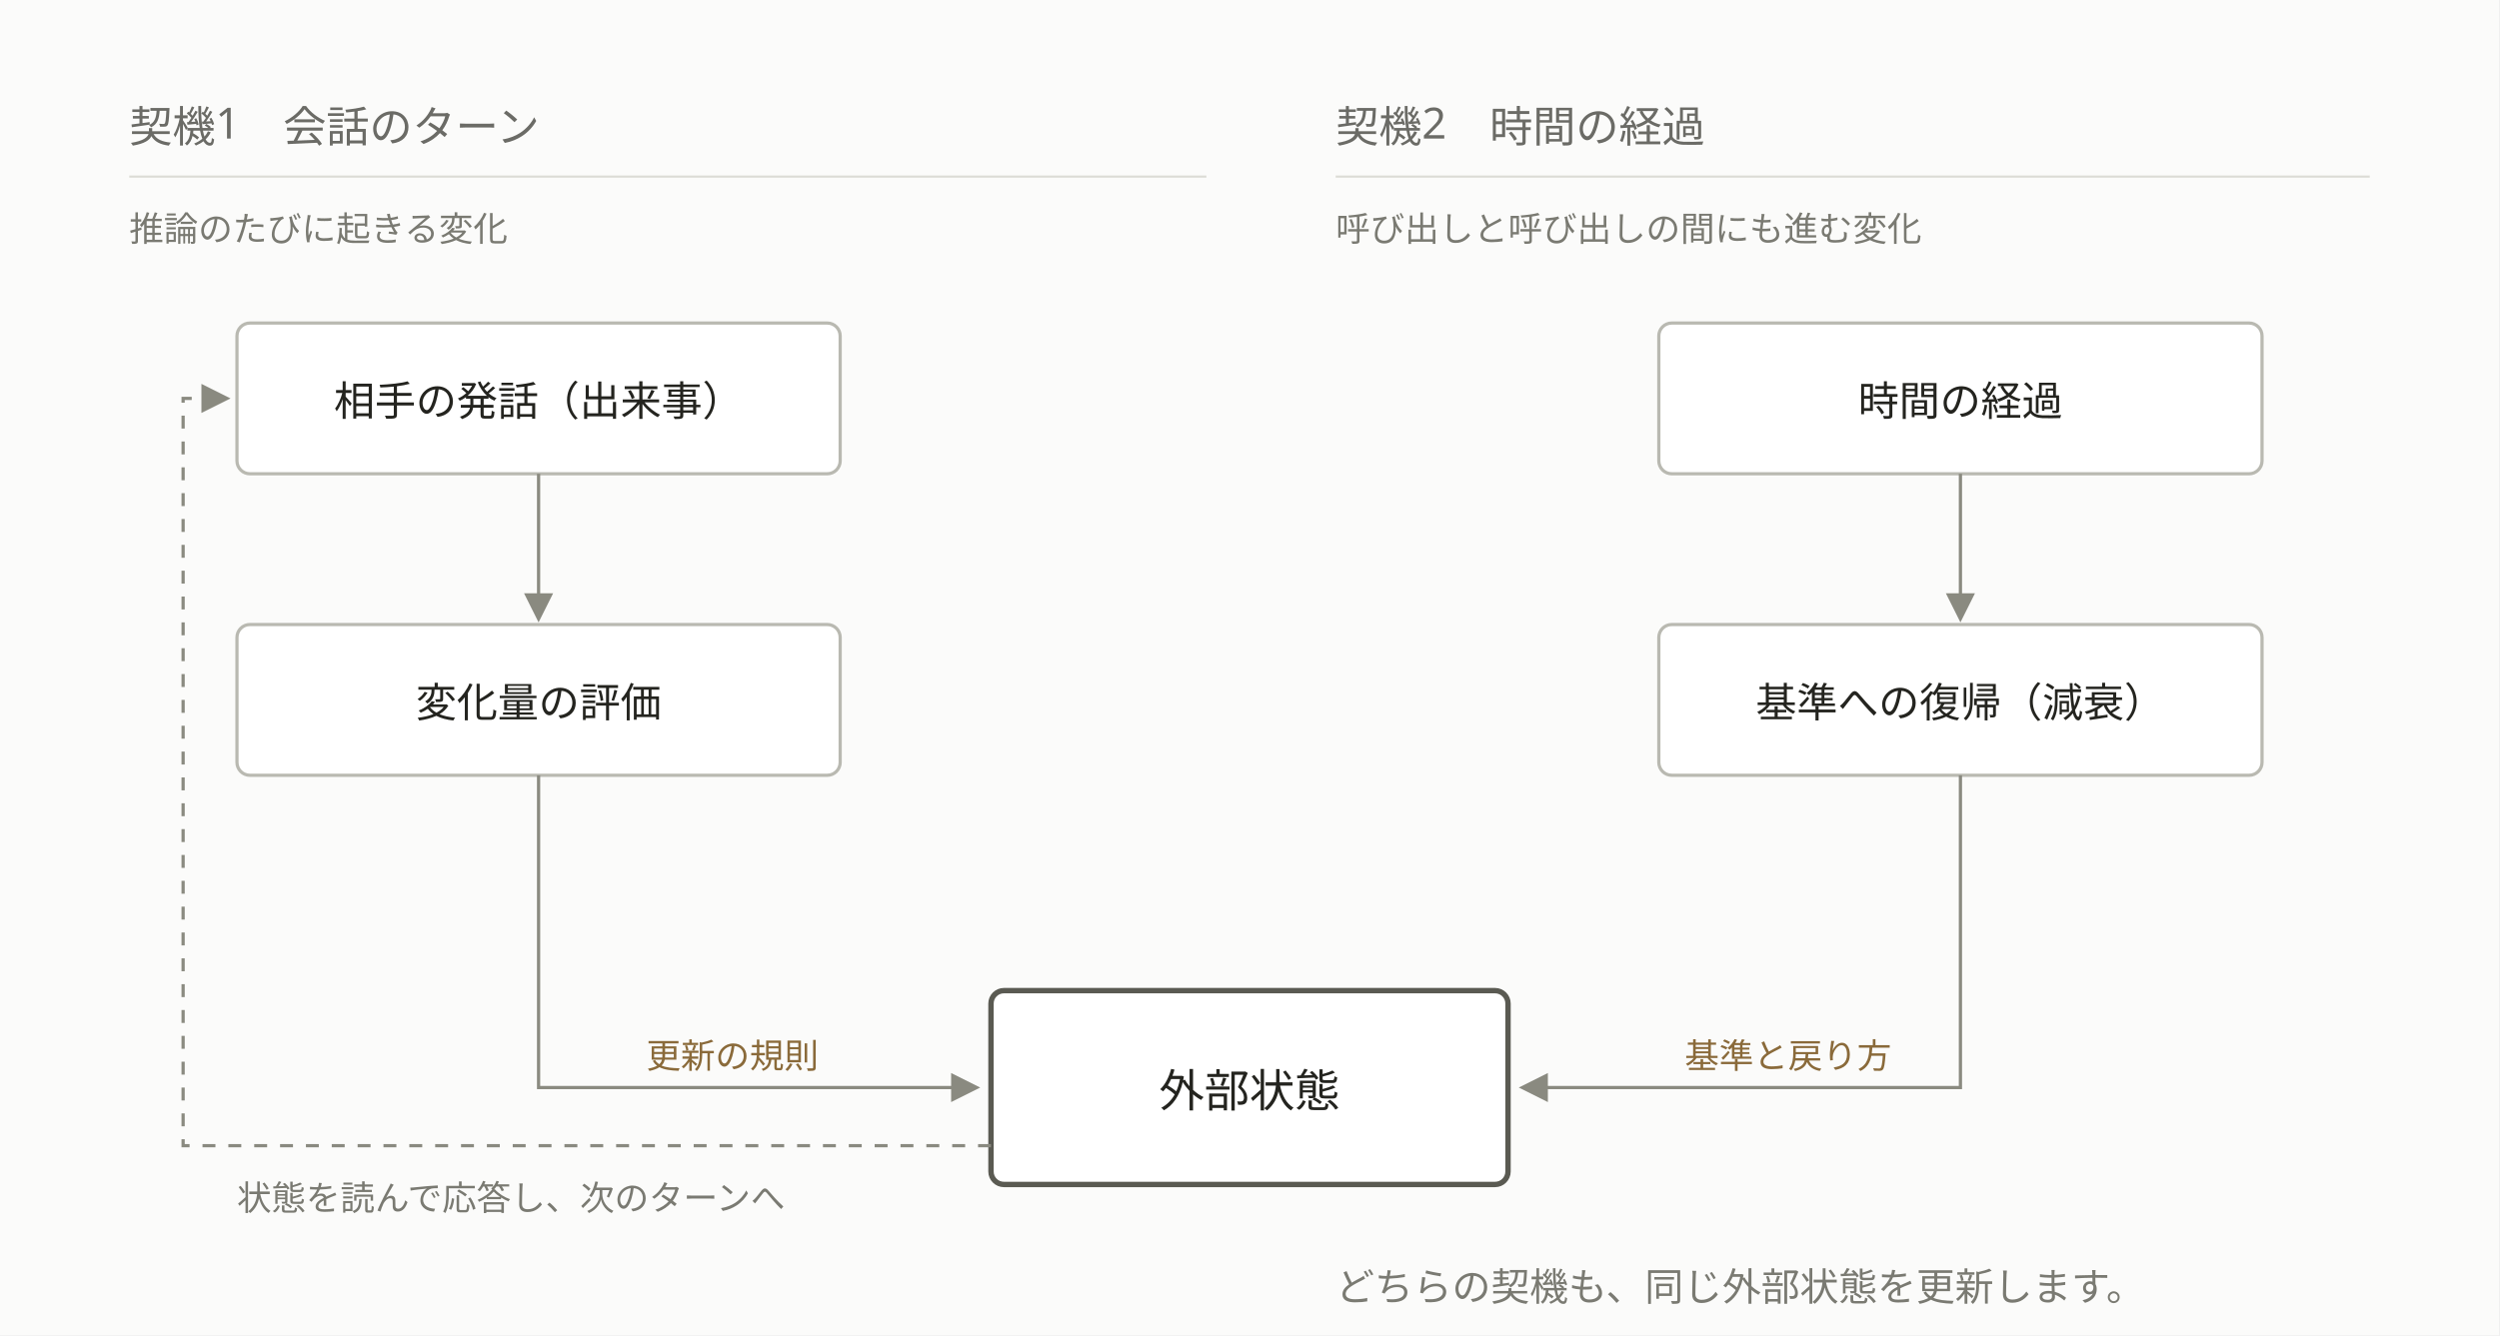
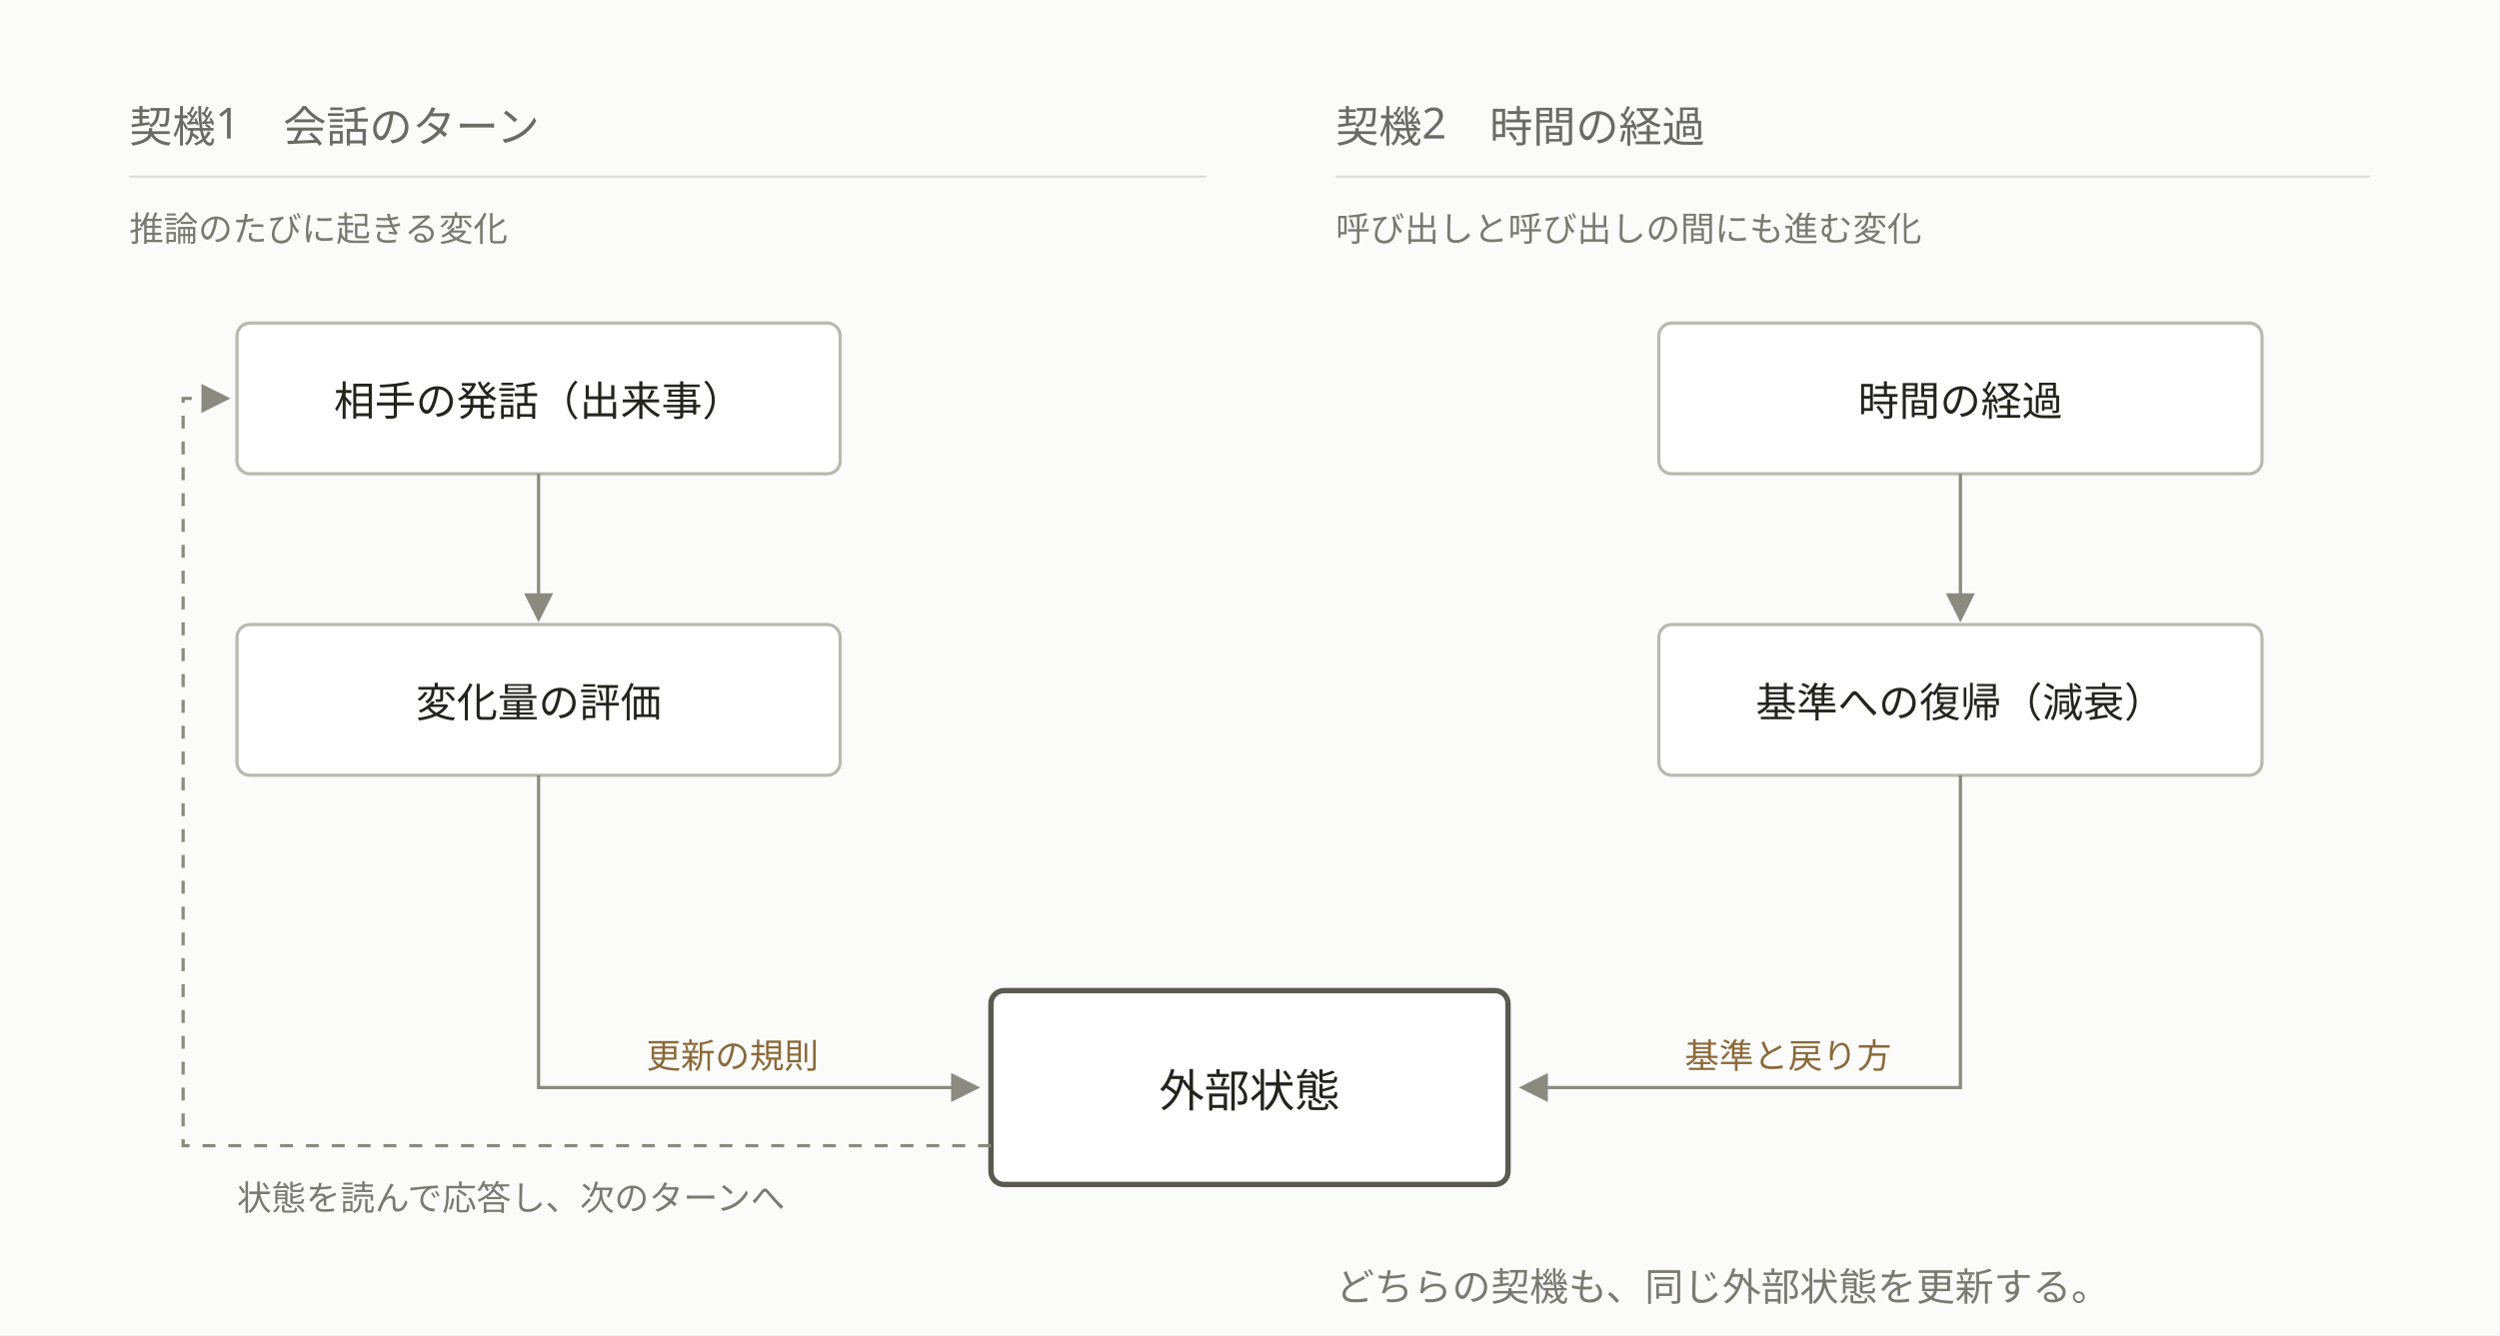
<svg xmlns="http://www.w3.org/2000/svg" width="1160" height="620" viewBox="0 0 1160 620" font-family="'Hiragino Sans','Hiragino Kaku Gothic ProN','Noto Sans JP',sans-serif">
  <rect width="1160" height="620" fill="#fbfbfa" />
  <defs>
    <marker id="a" markerWidth="9" markerHeight="9" refX="7" refY="4.5" orient="auto">
      <path d="M0,0 L9,4.5 L0,9 z" fill="#8a8a80" />
    </marker>
  </defs>
  <text x="60" y="66" font-size="20" fill="#6b6b66">契機1　会話のターン</text>
  <line x1="60" y1="82" x2="560" y2="82" stroke="#dcdcd6" stroke-width="1" />
  <text x="60" y="112" font-size="16" fill="#7a7a72">推論のたびに起きる変化</text>
  <text x="620" y="66" font-size="20" fill="#6b6b66">契機2　時間の経過</text>
  <line x1="620" y1="82" x2="1100" y2="82" stroke="#dcdcd6" stroke-width="1" />
  <text x="620" y="112" font-size="16" fill="#7a7a72">呼び出しと呼び出しの間にも進む変化</text>
  <rect x="110" y="150" width="280" height="70" rx="6" fill="#ffffff" stroke="#b9b9b1" stroke-width="1.5" />
  <text x="250" y="193" font-size="19" fill="#24241f" text-anchor="middle">相手の発話（出来事）</text>
  <line x1="250" y1="220" x2="250" y2="286" stroke="#8a8a80" stroke-width="1.5" marker-end="url(#a)" />
  <rect x="110" y="290" width="280" height="70" rx="6" fill="#ffffff" stroke="#b9b9b1" stroke-width="1.5" />
  <text x="250" y="333" font-size="19" fill="#24241f" text-anchor="middle">変化量の評価</text>
  <rect x="770" y="150" width="280" height="70" rx="6" fill="#ffffff" stroke="#b9b9b1" stroke-width="1.5" />
  <text x="910" y="193" font-size="19" fill="#24241f" text-anchor="middle">時間の経過</text>
  <line x1="910" y1="220" x2="910" y2="286" stroke="#8a8a80" stroke-width="1.5" marker-end="url(#a)" />
  <rect x="770" y="290" width="280" height="70" rx="6" fill="#ffffff" stroke="#b9b9b1" stroke-width="1.5" />
  <text x="910" y="333" font-size="19" fill="#24241f" text-anchor="middle">基準への復帰（減衰）</text>
  <path d="M250,360 L250,505 L452,505" fill="none" stroke="#8a8a80" stroke-width="1.5" marker-end="url(#a)" />
  <text x="340" y="496" font-size="16" fill="#8a6a3a" text-anchor="middle">更新の規則</text>
  <path d="M910,360 L910,505 L708,505" fill="none" stroke="#8a8a80" stroke-width="1.5" marker-end="url(#a)" />
  <text x="830" y="496" font-size="16" fill="#8a6a3a" text-anchor="middle">基準と戻り方</text>
  <rect x="460" y="460" width="240" height="90" rx="6" fill="#ffffff" stroke="#5a5a52" stroke-width="2.5" />
  <text x="580" y="514" font-size="21" fill="#24241f" text-anchor="middle">外部状態</text>
  <path d="M460,532 L85,532 L85,185 L104,185" fill="none" stroke="#8a8a80" stroke-width="1.5" stroke-dasharray="6,6" marker-end="url(#a)" />
  <text x="110" y="562" font-size="16" fill="#7a7a72">状態を読んで応答し、次のターンへ</text>
-   <text x="620" y="604" font-size="18" fill="#7a7a72">どちらの契機も、同じ外部状態を更新します。</text>
+   <text x="620" y="604" font-size="18" fill="#7a7a72">どちらの契機も、同じ外部状態を更新する。</text>
</svg>
